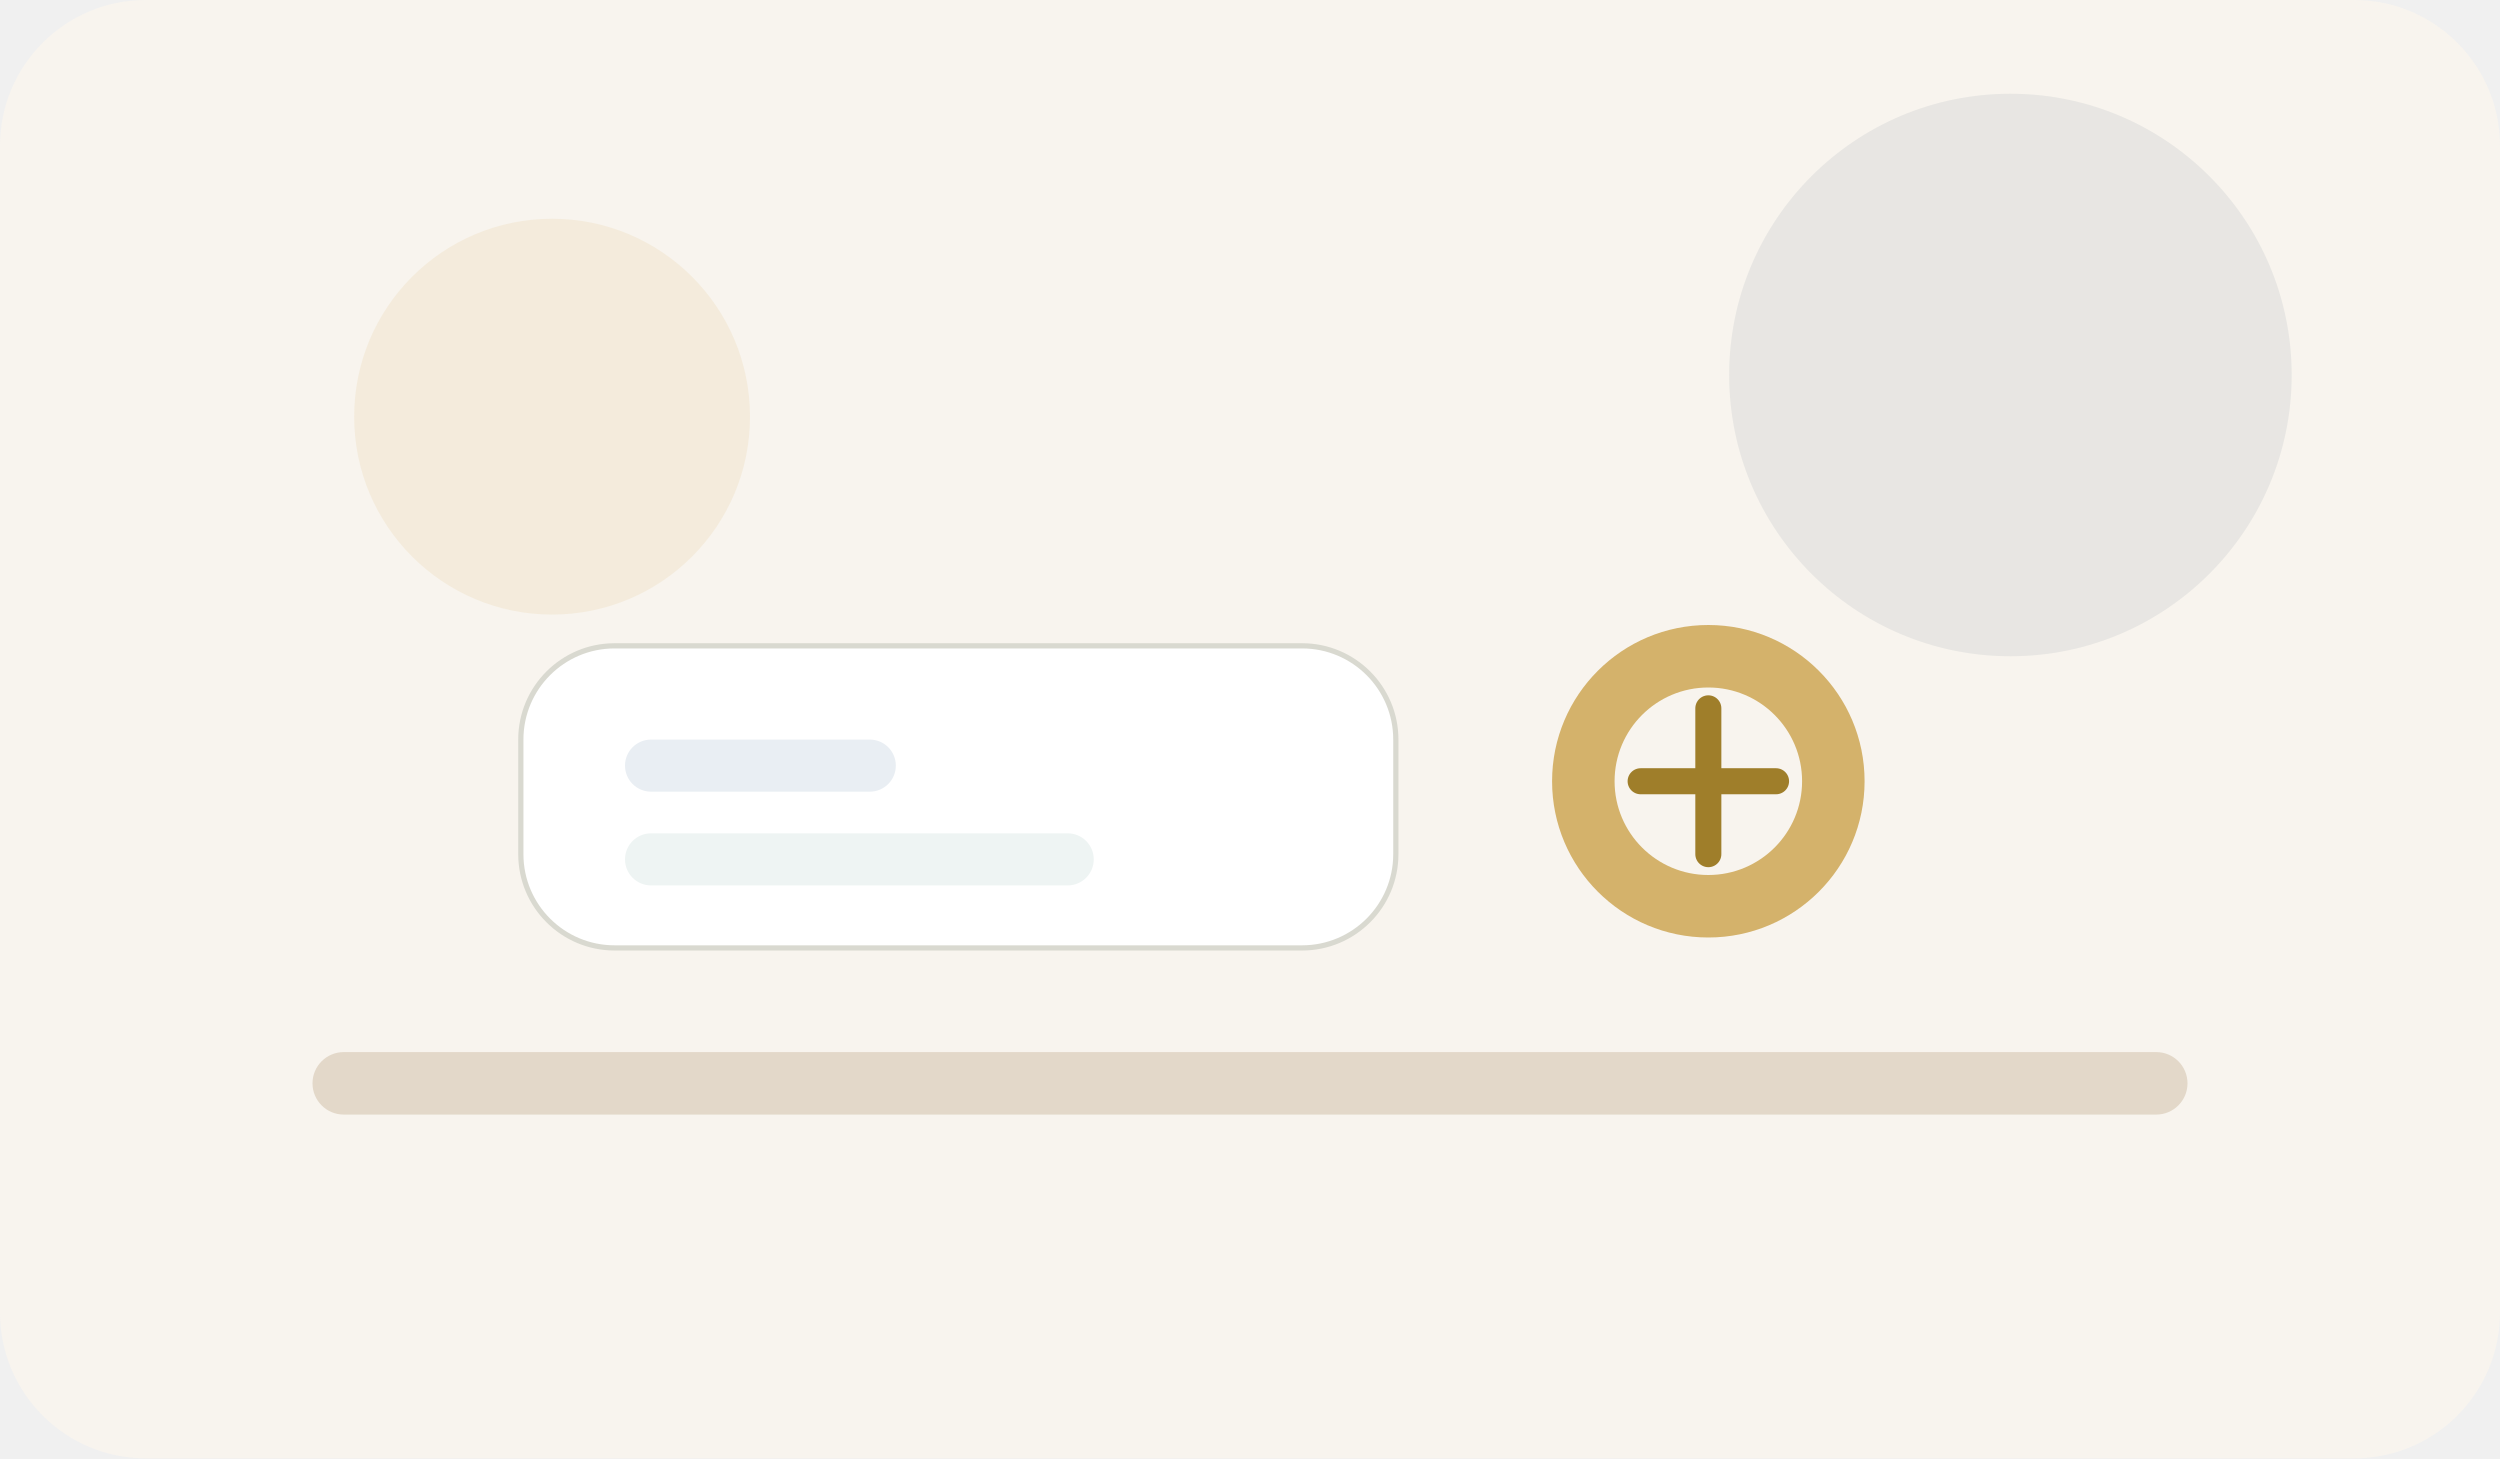
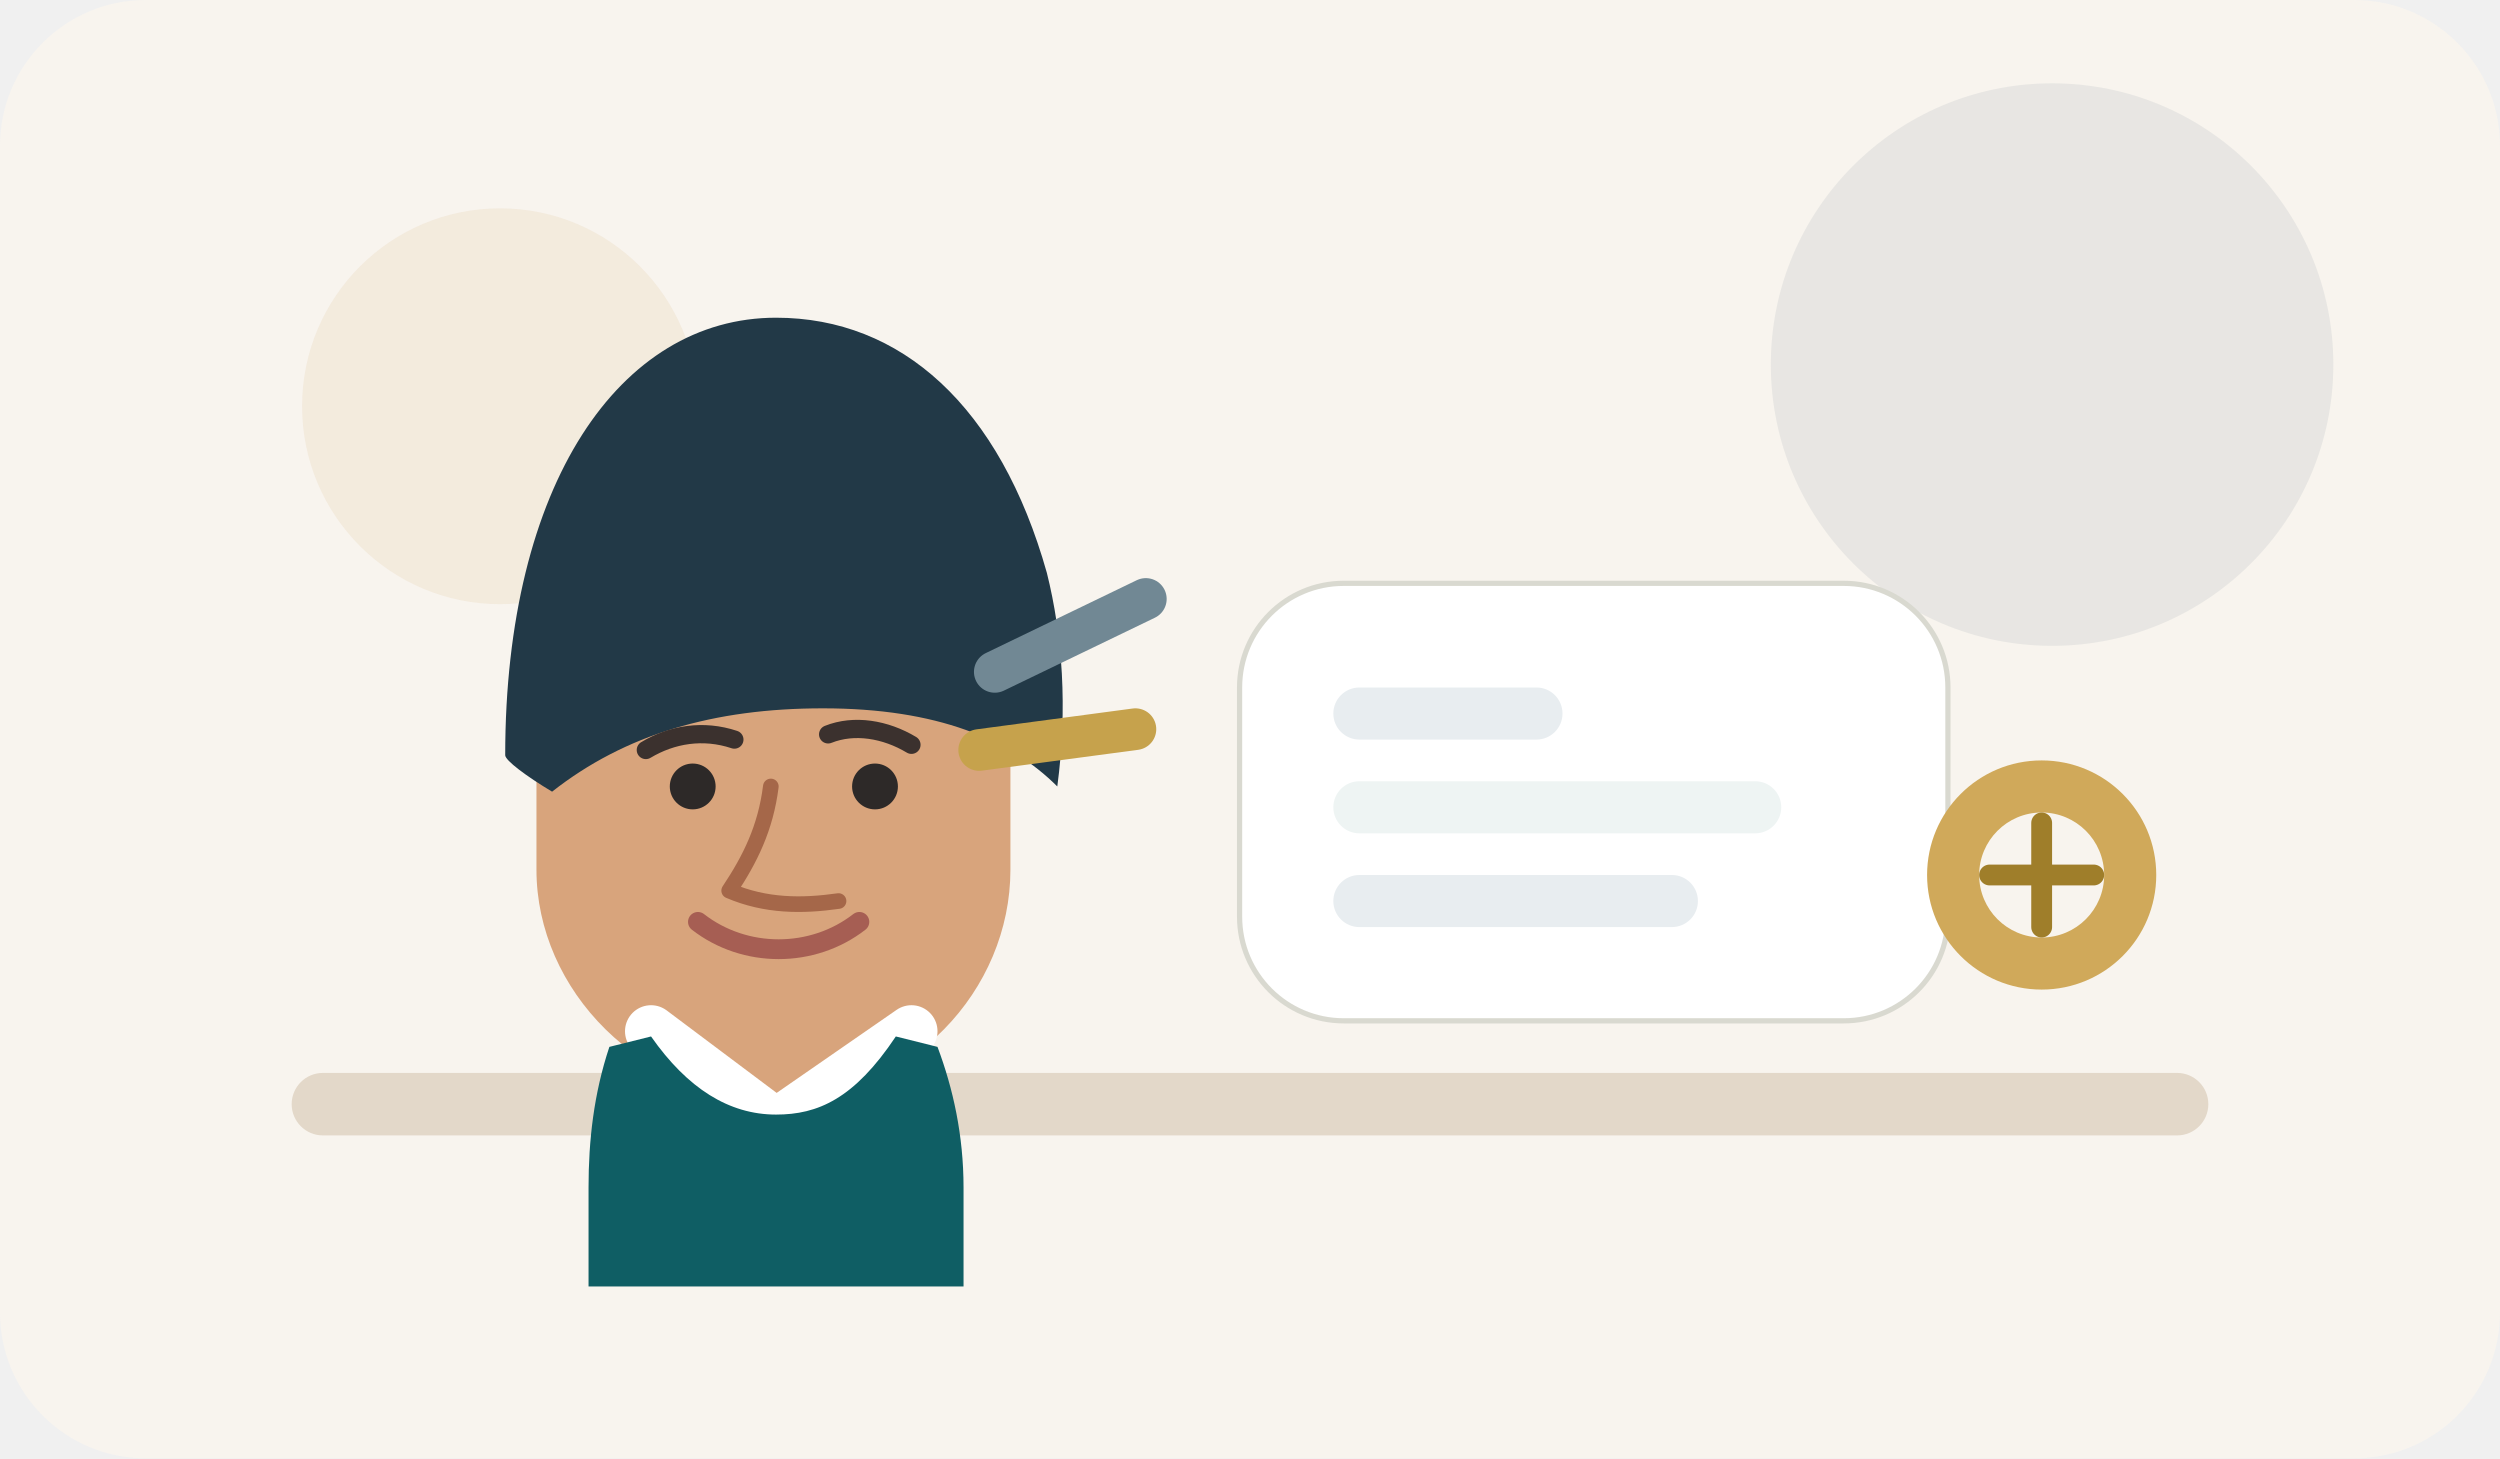
<svg xmlns="http://www.w3.org/2000/svg" viewBox="0 0 480 280" fill="none">
  <rect width="480" height="280" rx="28" fill="#F8F4EE" />
-   <circle cx="106" cy="80" r="38" fill="#D0A95A" fill-opacity="0.12" />
-   <circle cx="386" cy="72" r="54" fill="#52647B" fill-opacity="0.10" />
-   <rect x="60" y="202" width="360" height="12" rx="6" fill="#E3D8C9" />
-   <rect x="100" y="124" width="168" height="58" rx="18" fill="#FFFFFF" stroke="#D9D9D0" />
-   <rect x="120" y="142" width="52" height="10" rx="5" fill="#E9EEF3" />
-   <rect x="120" y="160" width="90" height="10" rx="5" fill="#EEF4F3" />
-   <circle cx="328" cy="150" r="30" fill="#D0A95A" fill-opacity="0.88" />
-   <circle cx="328" cy="150" r="18" fill="#F8F4EE" />
-   <path d="M328 136v28" stroke="#9F7E2A" stroke-width="5" stroke-linecap="round" />
-   <path d="M315 150h26" stroke="#9F7E2A" stroke-width="5" stroke-linecap="round" />
+   <circle cx="96" cy="78" r="38" fill="#D4B174" fill-opacity=".14" />
+   <circle cx="394" cy="70" r="54" fill="#58697D" fill-opacity=".10" />
+   <rect x="56" y="206" width="368" height="12" rx="6" fill="#E3D8C9" />
+   <rect x="238" y="112" width="136" height="84" rx="20" fill="#FFFFFF" stroke="#D9D9D0" />
+   <rect x="256" y="132" width="44" height="10" rx="5" fill="#E8EDF0" />
+   <rect x="256" y="150" width="86" height="10" rx="5" fill="#EEF4F3" />
+   <rect x="256" y="168" width="70" height="10" rx="5" fill="#E8EDF0" />
+   <circle cx="392" cy="168" r="22" fill="#D0A95A" />
+   <circle cx="392" cy="168" r="12" fill="#F8F4EE" />
+   <path d="M392 158v20" stroke="#9F7E2A" stroke-width="4" stroke-linecap="round" />
+   <path d="M382 168h20" stroke="#9F7E2A" stroke-width="4" stroke-linecap="round" />
+   <path d="M103 144c0-31 22-61 46-61 25 0 45 30 45 61v23c0 23-19 44-45 44s-46-21-46-44v-23Z" fill="#D8A47C" />
+   <path d="M97 145c0-52 22-84 52-84 24 0 43 17 52 49 3 12 4 26 2 41-9-9-23-15-45-15-21 0-38 5-52 16-5-3-9-6-9-7Z" fill="#223947" />
+   <circle cx="133" cy="151" r="4.4" fill="#2D2928" />
+   <circle cx="168" cy="151" r="4.4" fill="#2D2928" />
+   <path d="M124 144c5-3 11-4 17-2" stroke="#3B312E" stroke-width="3.5" stroke-linecap="round" />
+   <path d="M159 141c5-2 11-1 16 2" stroke="#3B312E" stroke-width="3.5" stroke-linecap="round" />
+   <path d="M148 151c-1 8-4 14-8 20 7 3 14 3 21 2" stroke="#A56749" stroke-width="3" stroke-linecap="round" stroke-linejoin="round" />
+   <path d="M134 177c9 7 22 7 31 0" stroke="#A65E53" stroke-width="3.8" stroke-linecap="round" />
+   <path d="M125 198l24 18 26-18" stroke="#FFF" stroke-width="10" stroke-linejoin="round" stroke-linecap="round" />
+   <path d="M117 201c-3 9-4 18-4 27v19h72v-19c0-10-2-19-5-27l-8-2c-8 12-15 15-23 15-9 0-17-5-24-15l-8 2Z" fill="#0F5E64" />
+   <path d="M191 129l29-14" stroke="#718894" stroke-width="8" stroke-linecap="round" />
+   <path d="M188 144l30-4" stroke="#C6A24C" stroke-width="8" stroke-linecap="round" />
</svg>
